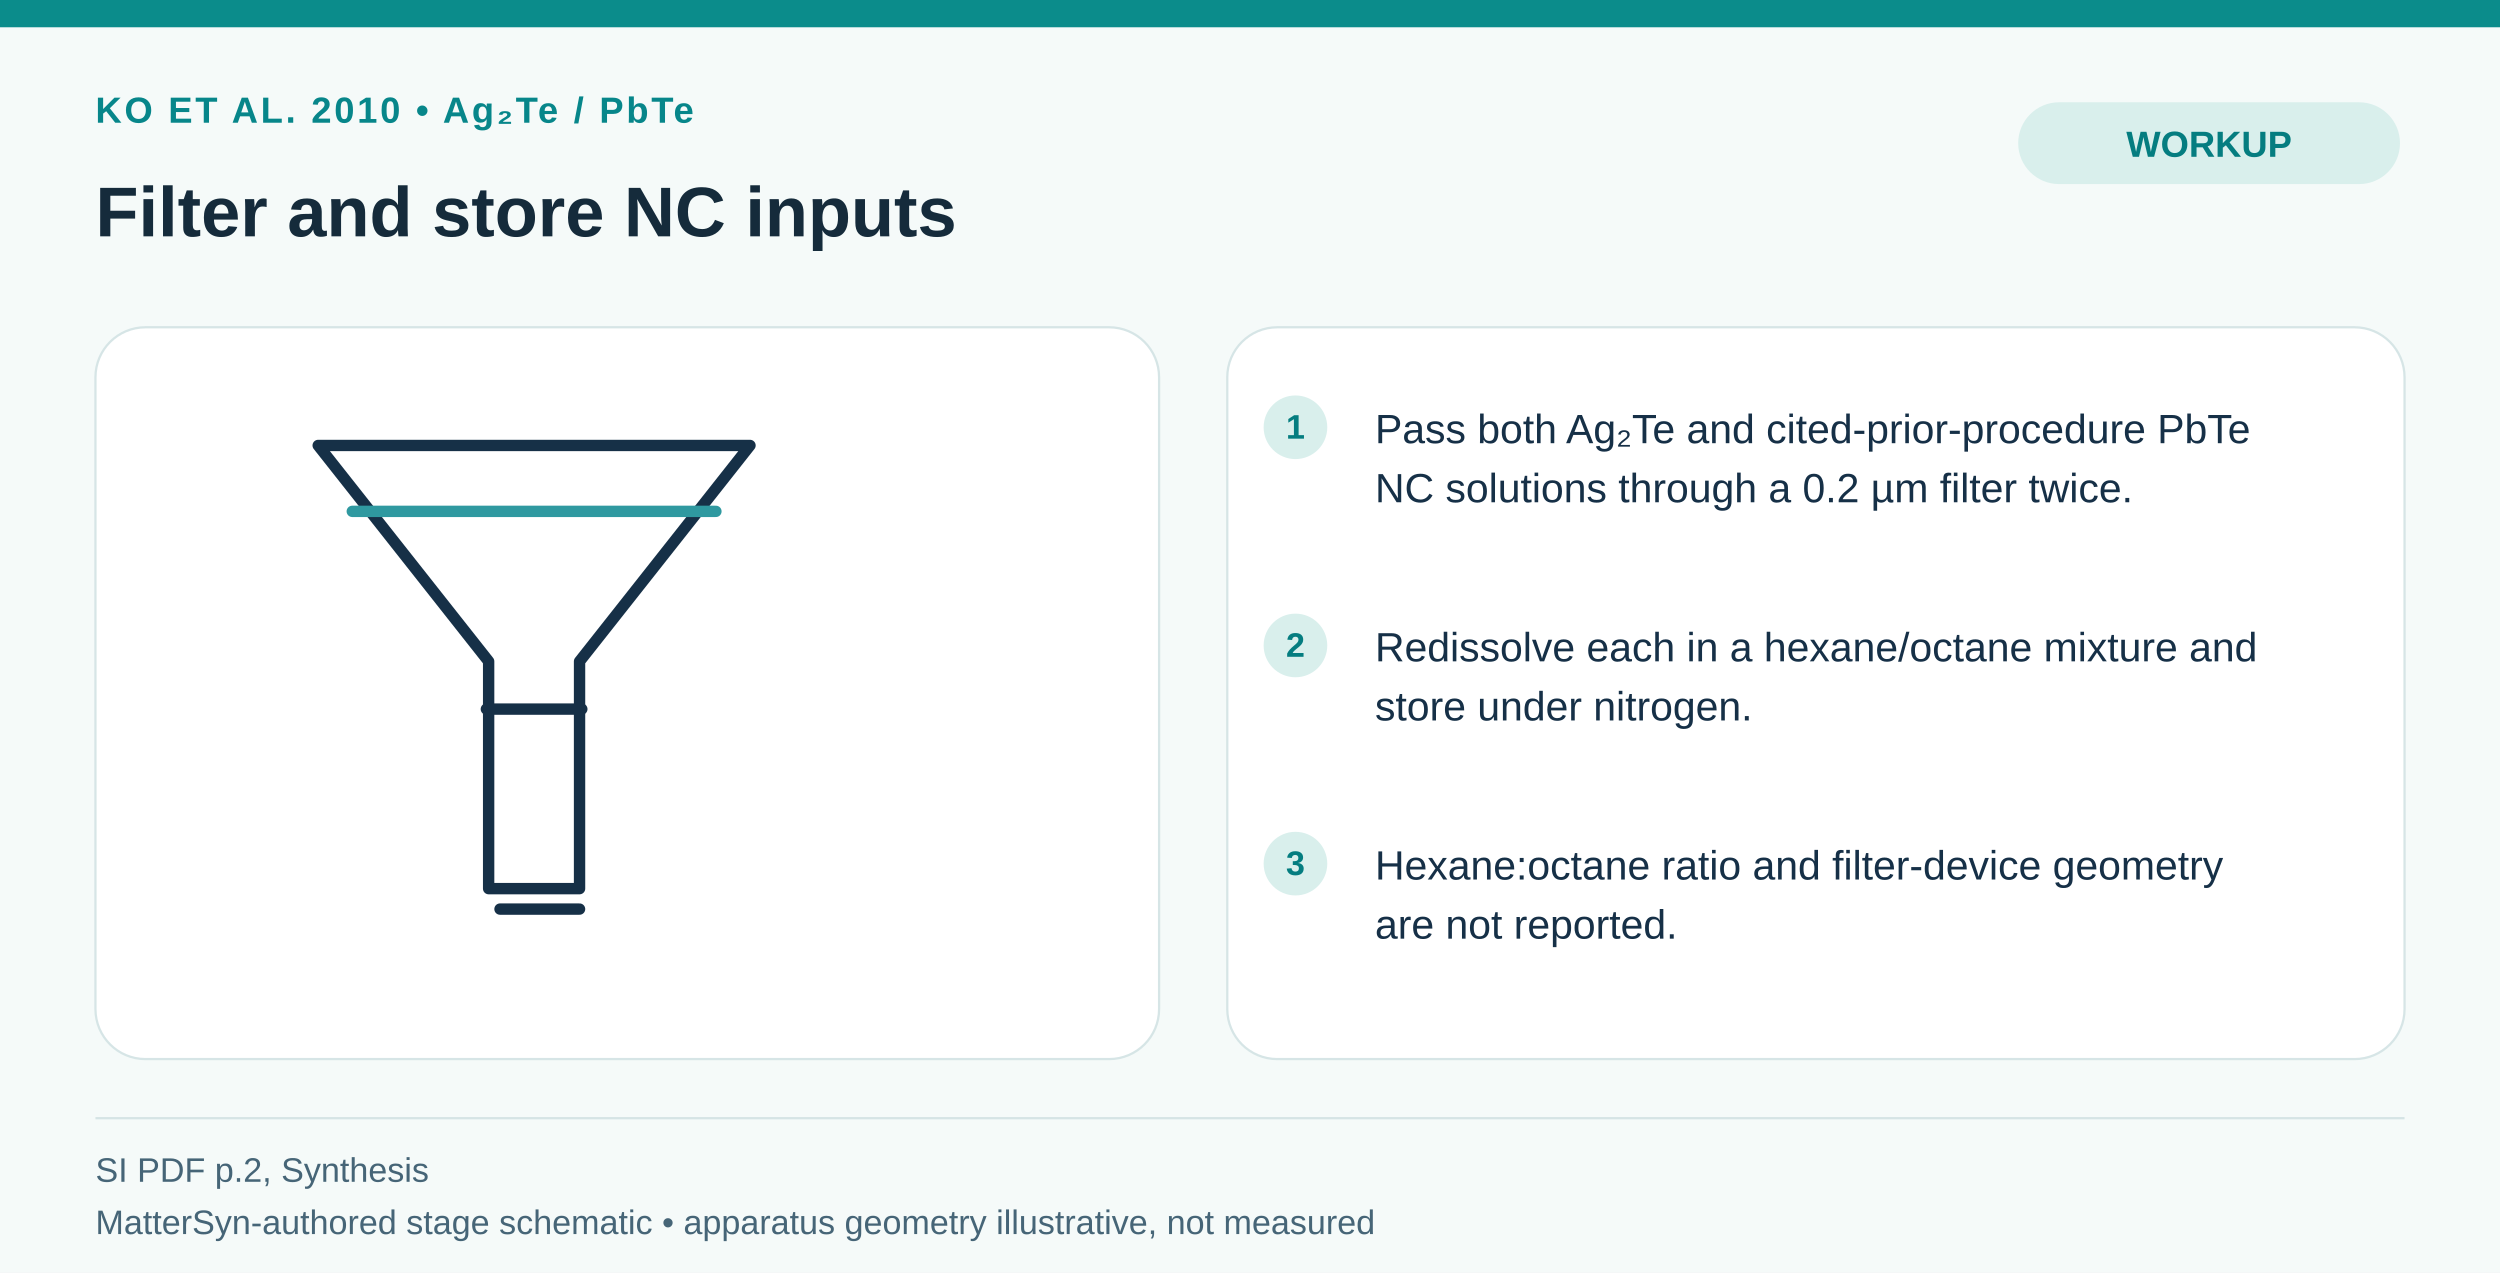
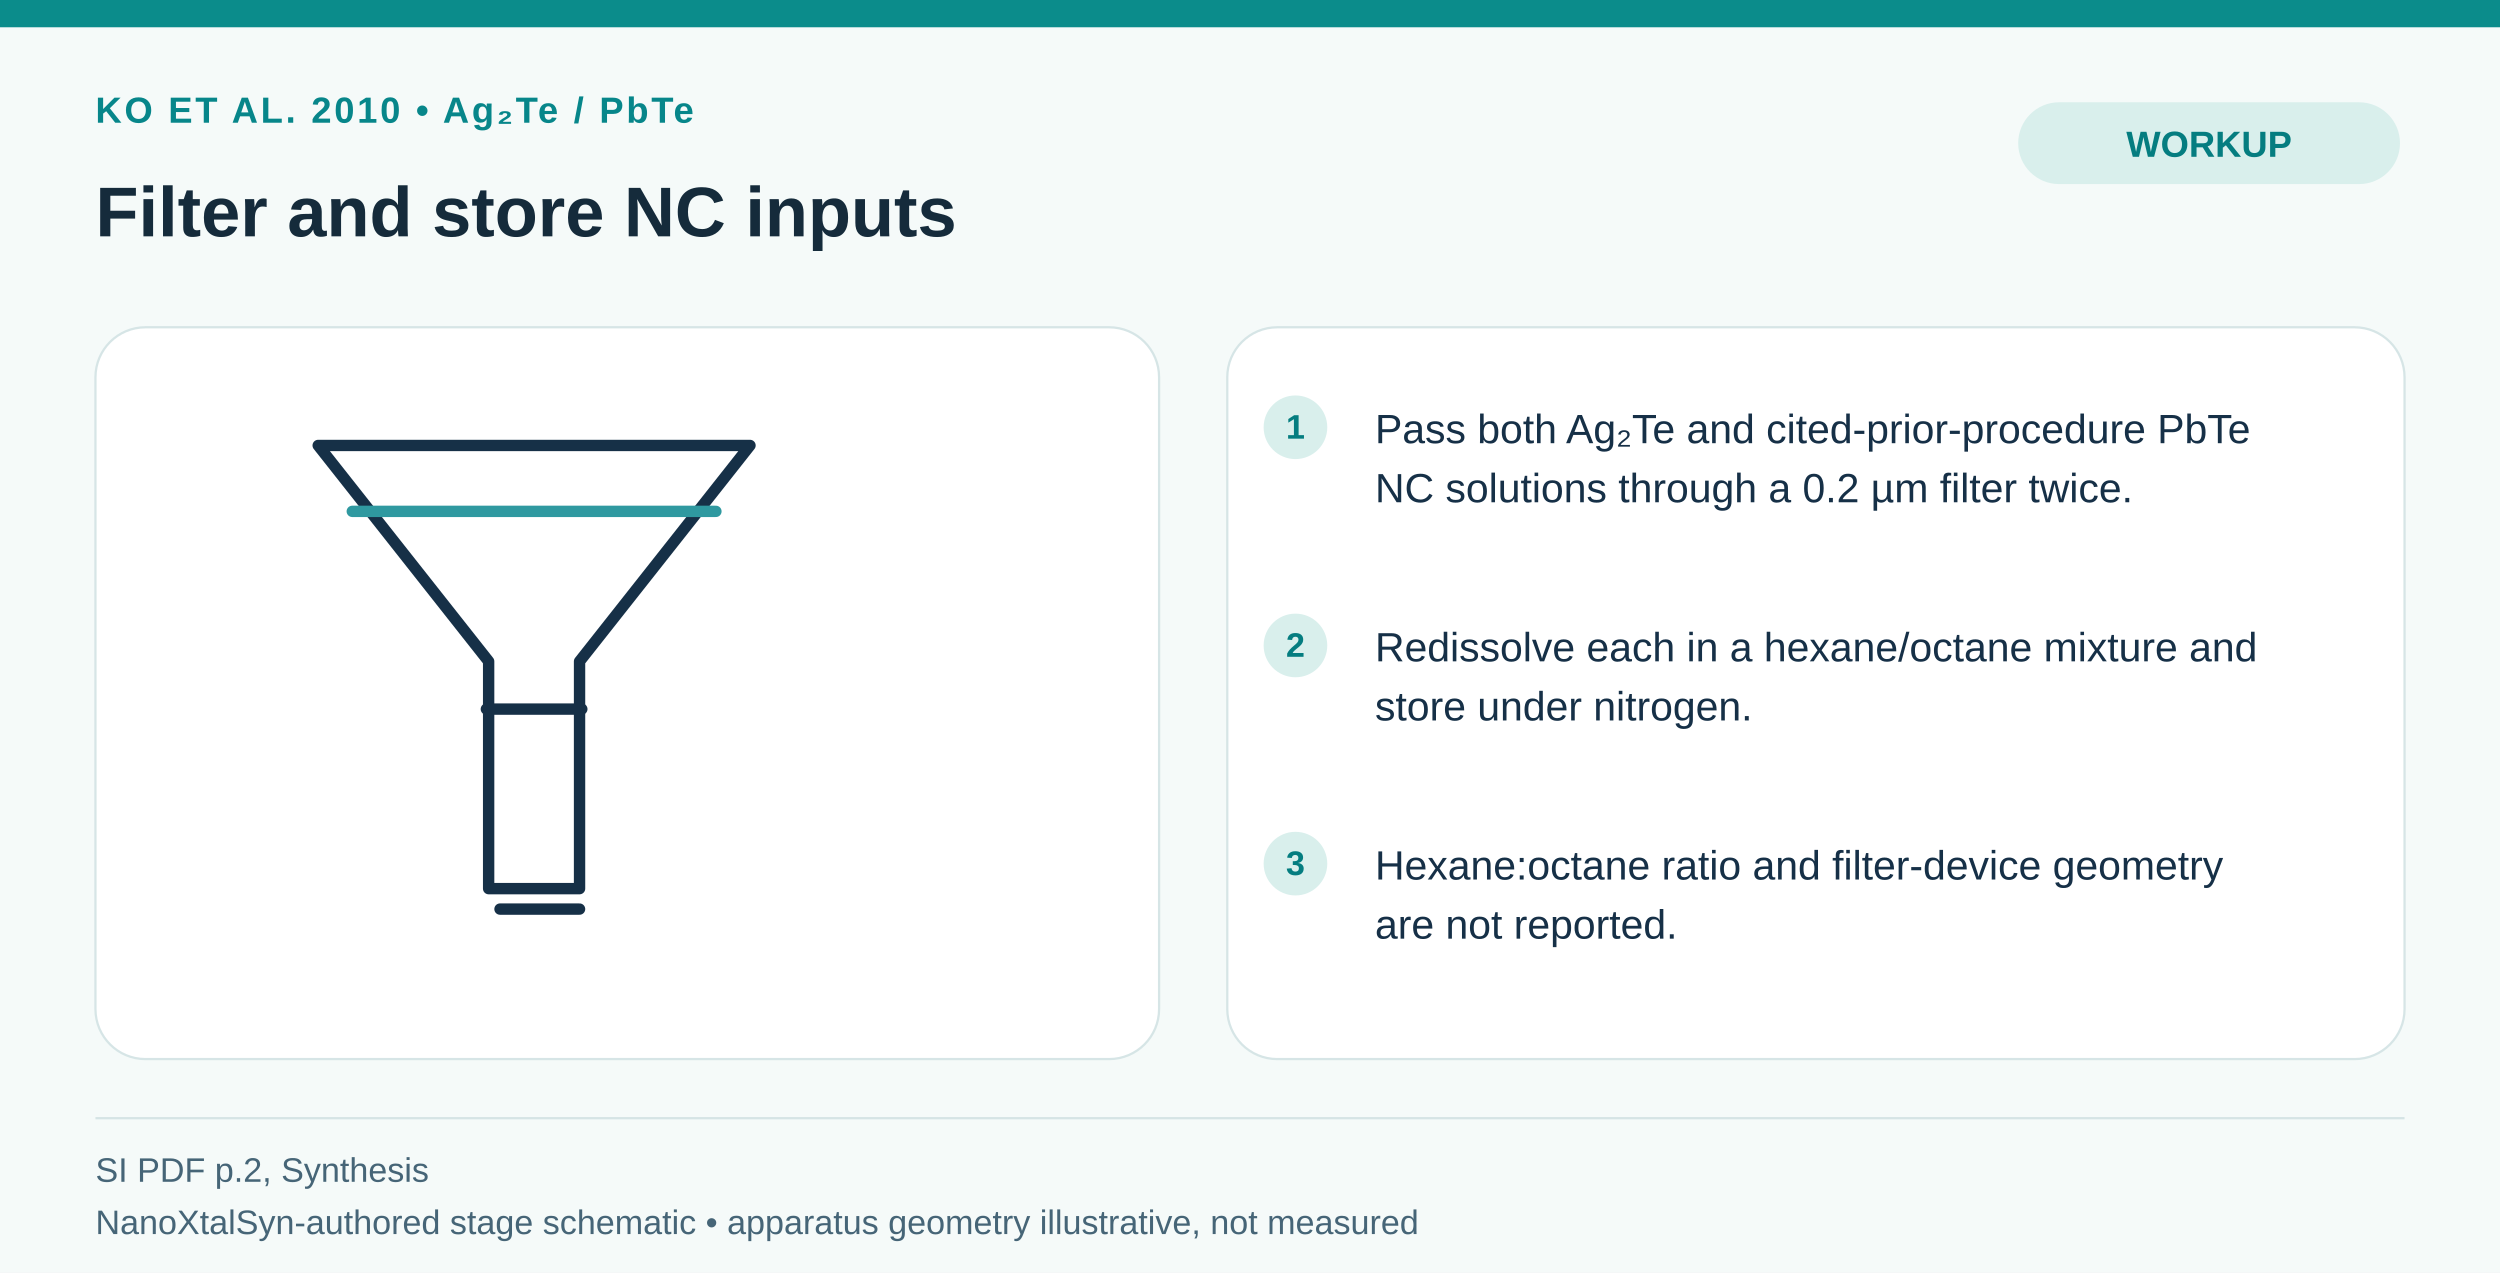
- <svg xmlns="http://www.w3.org/2000/svg" viewBox="0 0 1100 560" role="img" aria-label="MatterSyn authored schematic: Filter and store NC inputs">
+ <svg xmlns="http://www.w3.org/2000/svg" viewBox="0 0 1100 560" role="img" aria-label="NanoXtalSyn authored schematic: Filter and store NC inputs">
  <style>.eyebrow{font:700 16px Arial,sans-serif;letter-spacing:1.2px;fill:#07868a}.title{font:700 31px Arial,sans-serif;fill:#152b3b}.stage{font:700 16px Arial,sans-serif;fill:#057d80}.body{font:18px Arial,sans-serif;fill:#163047}.num{font:700 15px Arial,sans-serif;fill:#057d80}.foot{font:15px Arial,sans-serif;fill:#466577}</style>
  <rect width="1100" height="560" fill="#f5faf9" />
  <rect width="1100" height="12" fill="#0b8c8b" />
  <text x="42" y="54" class="eyebrow">KO ET AL. 2010  •  Ag₂Te / PbTe</text>
  <text x="42" y="104" class="title">Filter and store NC inputs</text>
  <rect x="888" y="45" width="168" height="36" rx="18" fill="#d9efec" />
  <text x="972" y="69" text-anchor="middle" class="stage">WORKUP</text>
  <rect x="42" y="144" width="468" height="322" rx="22" fill="#fff" stroke="#d6e5e6" />
  <rect x="540" y="144" width="518" height="322" rx="22" fill="#fff" stroke="#d6e5e6" />
  <g stroke="#163047" stroke-width="5" stroke-linecap="round" stroke-linejoin="round" fill="none">
    <path d="M140 196h190l-75 95v100h-40V291z" />
    <path d="M155 225h160" stroke="#2f99a0" />
    <path d="M214 312h42" />
    <path d="M220 400h35" />
  </g>
  <circle cx="570" cy="188" r="14" fill="#d9efec" />
  <text x="570" y="193" text-anchor="middle" class="num">1</text>
  <text x="605" y="195" class="body">Pass both Ag₂Te and cited-prior-procedure PbTe</text>
  <text x="605" y="221" class="body">NC solutions through a 0.2 µm filter twice.</text>
  <circle cx="570" cy="284" r="14" fill="#d9efec" />
  <text x="570" y="289" text-anchor="middle" class="num">2</text>
  <text x="605" y="291" class="body">Redissolve each in a hexane/octane mixture and</text>
  <text x="605" y="317" class="body">store under nitrogen.</text>
  <circle cx="570" cy="380" r="14" fill="#d9efec" />
  <text x="570" y="385" text-anchor="middle" class="num">3</text>
  <text x="605" y="387" class="body">Hexane:octane ratio and filter-device geometry</text>
  <text x="605" y="413" class="body">are not reported.</text>
  <path d="M42 492h1016" stroke="#d5e4e5" />
  <text x="42" y="520" class="foot">SI PDF p.2, Synthesis</text>
-   <text x="42" y="543" class="foot">MatterSyn-authored stage schematic • apparatus geometry illustrative, not measured</text>
+   <text x="42" y="543" class="foot">NanoXtalSyn-authored stage schematic • apparatus geometry illustrative, not measured</text>
</svg>
